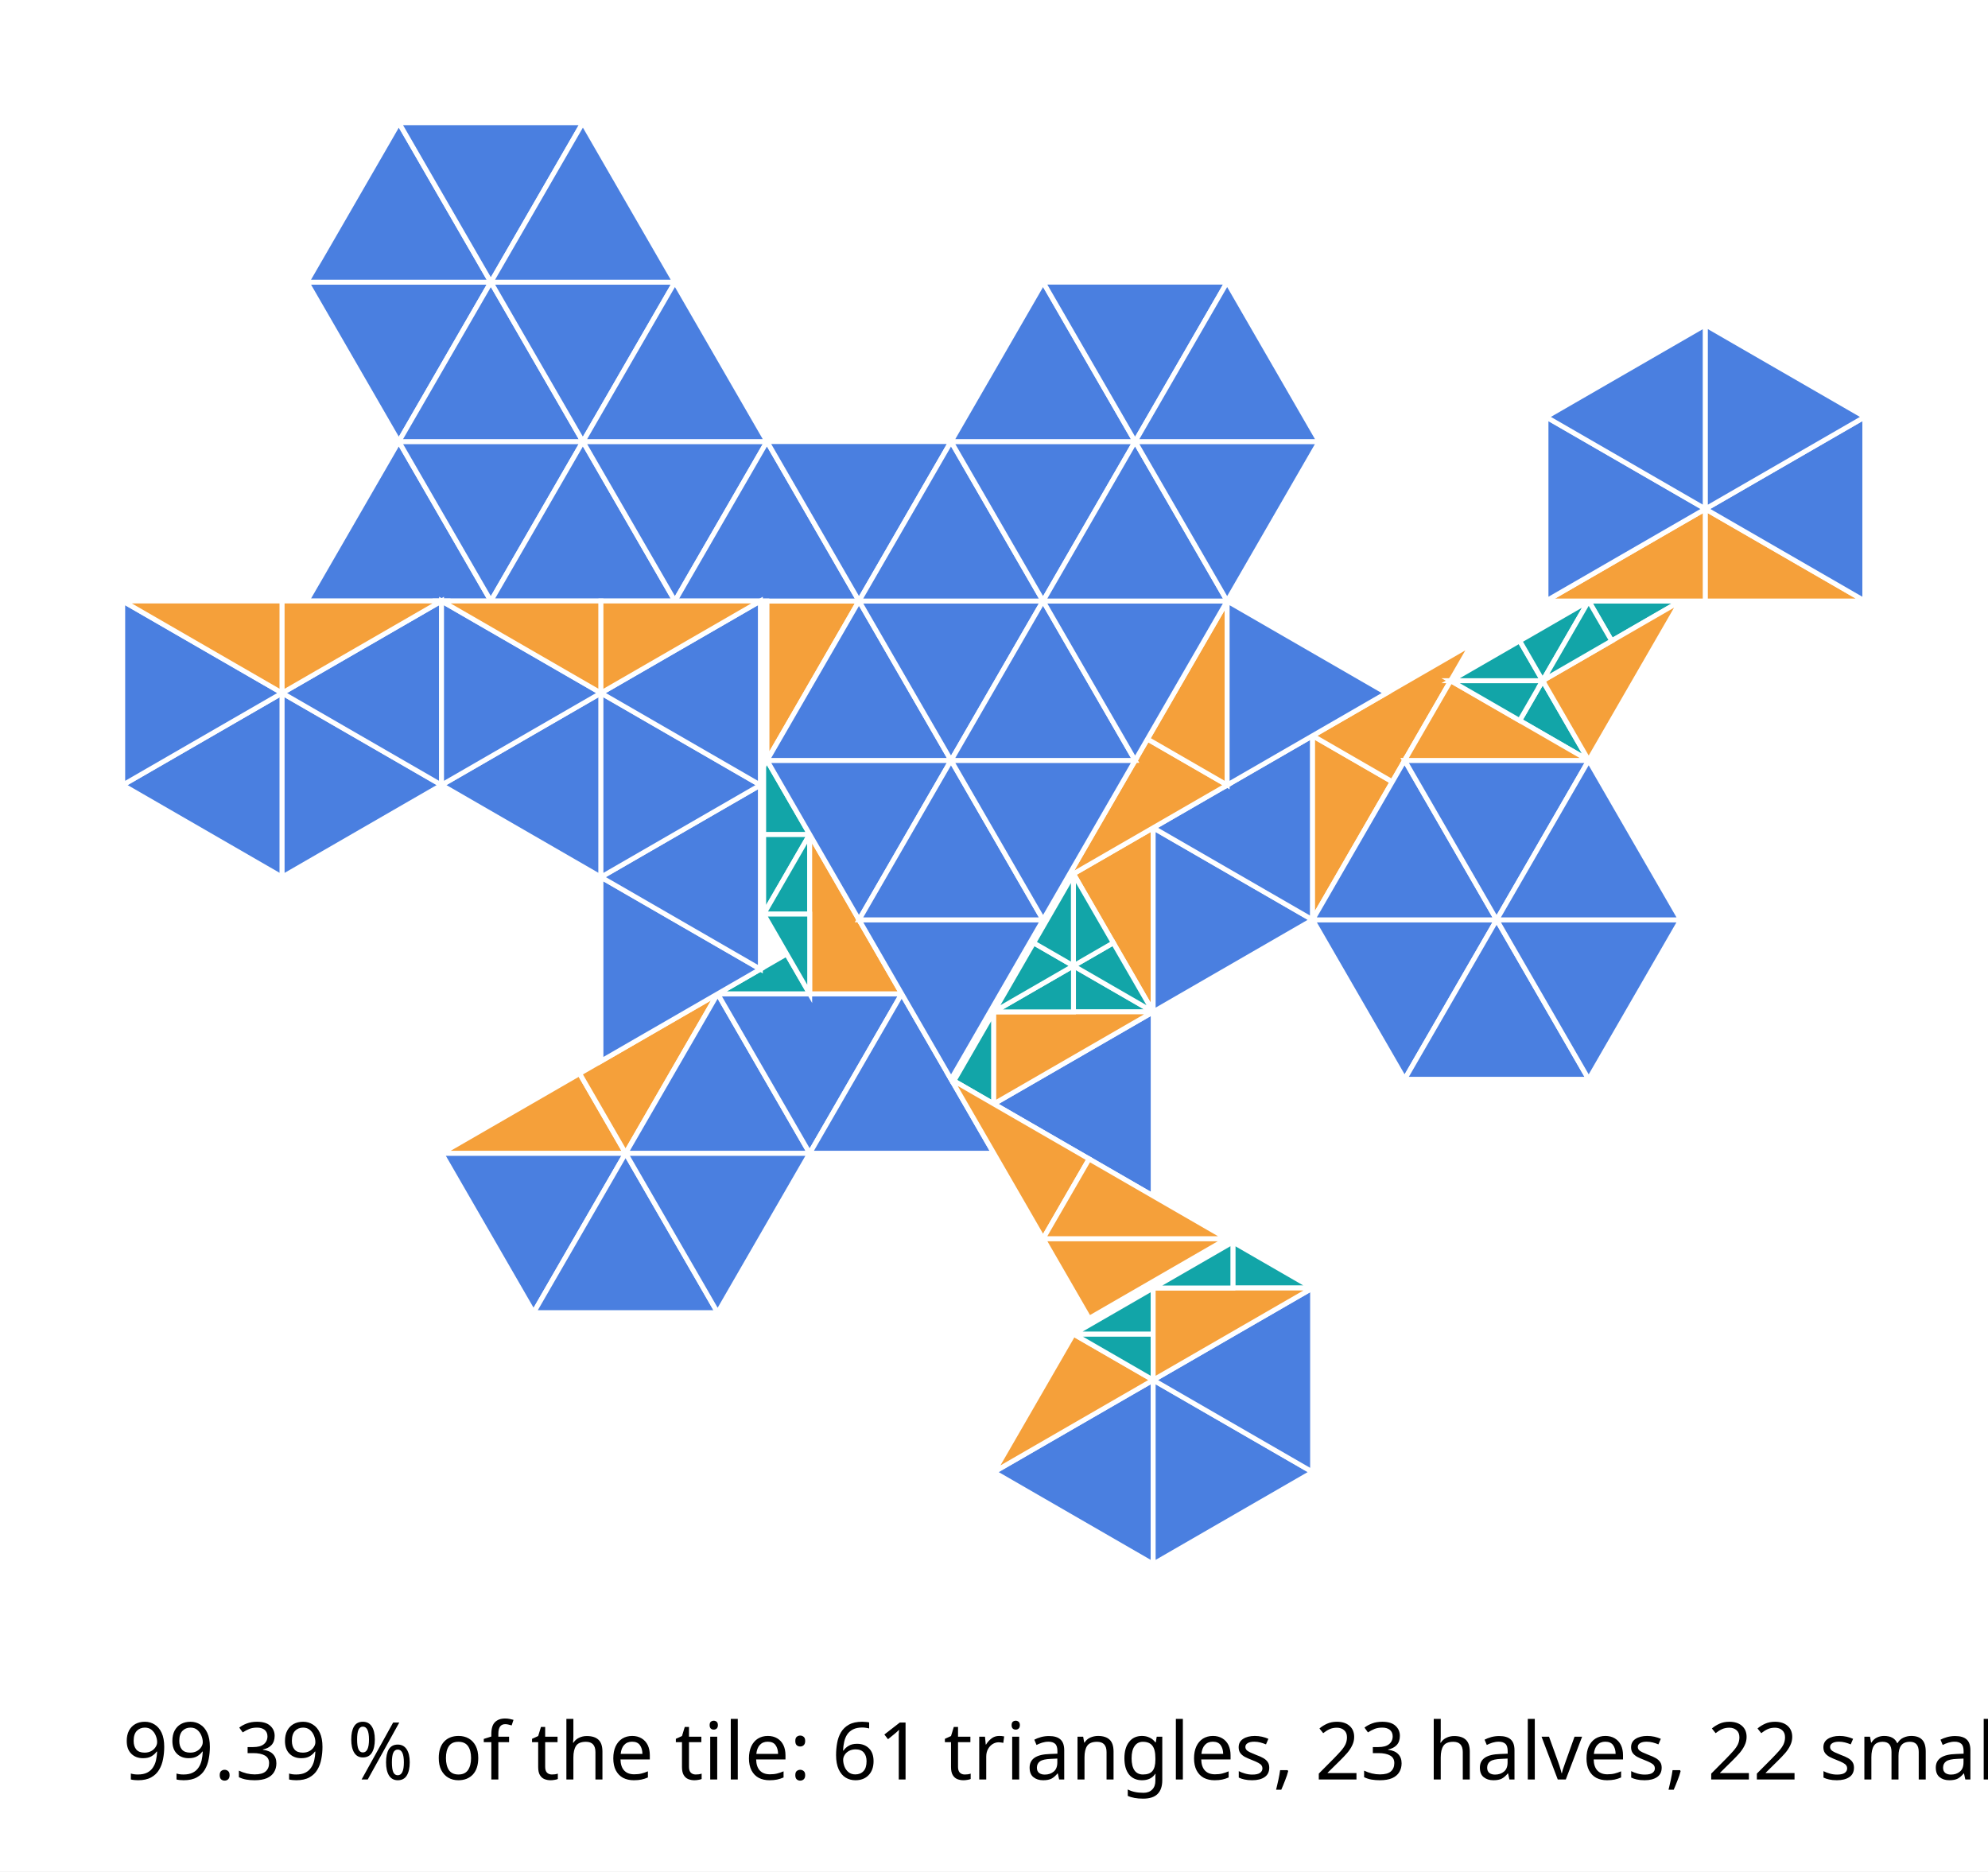
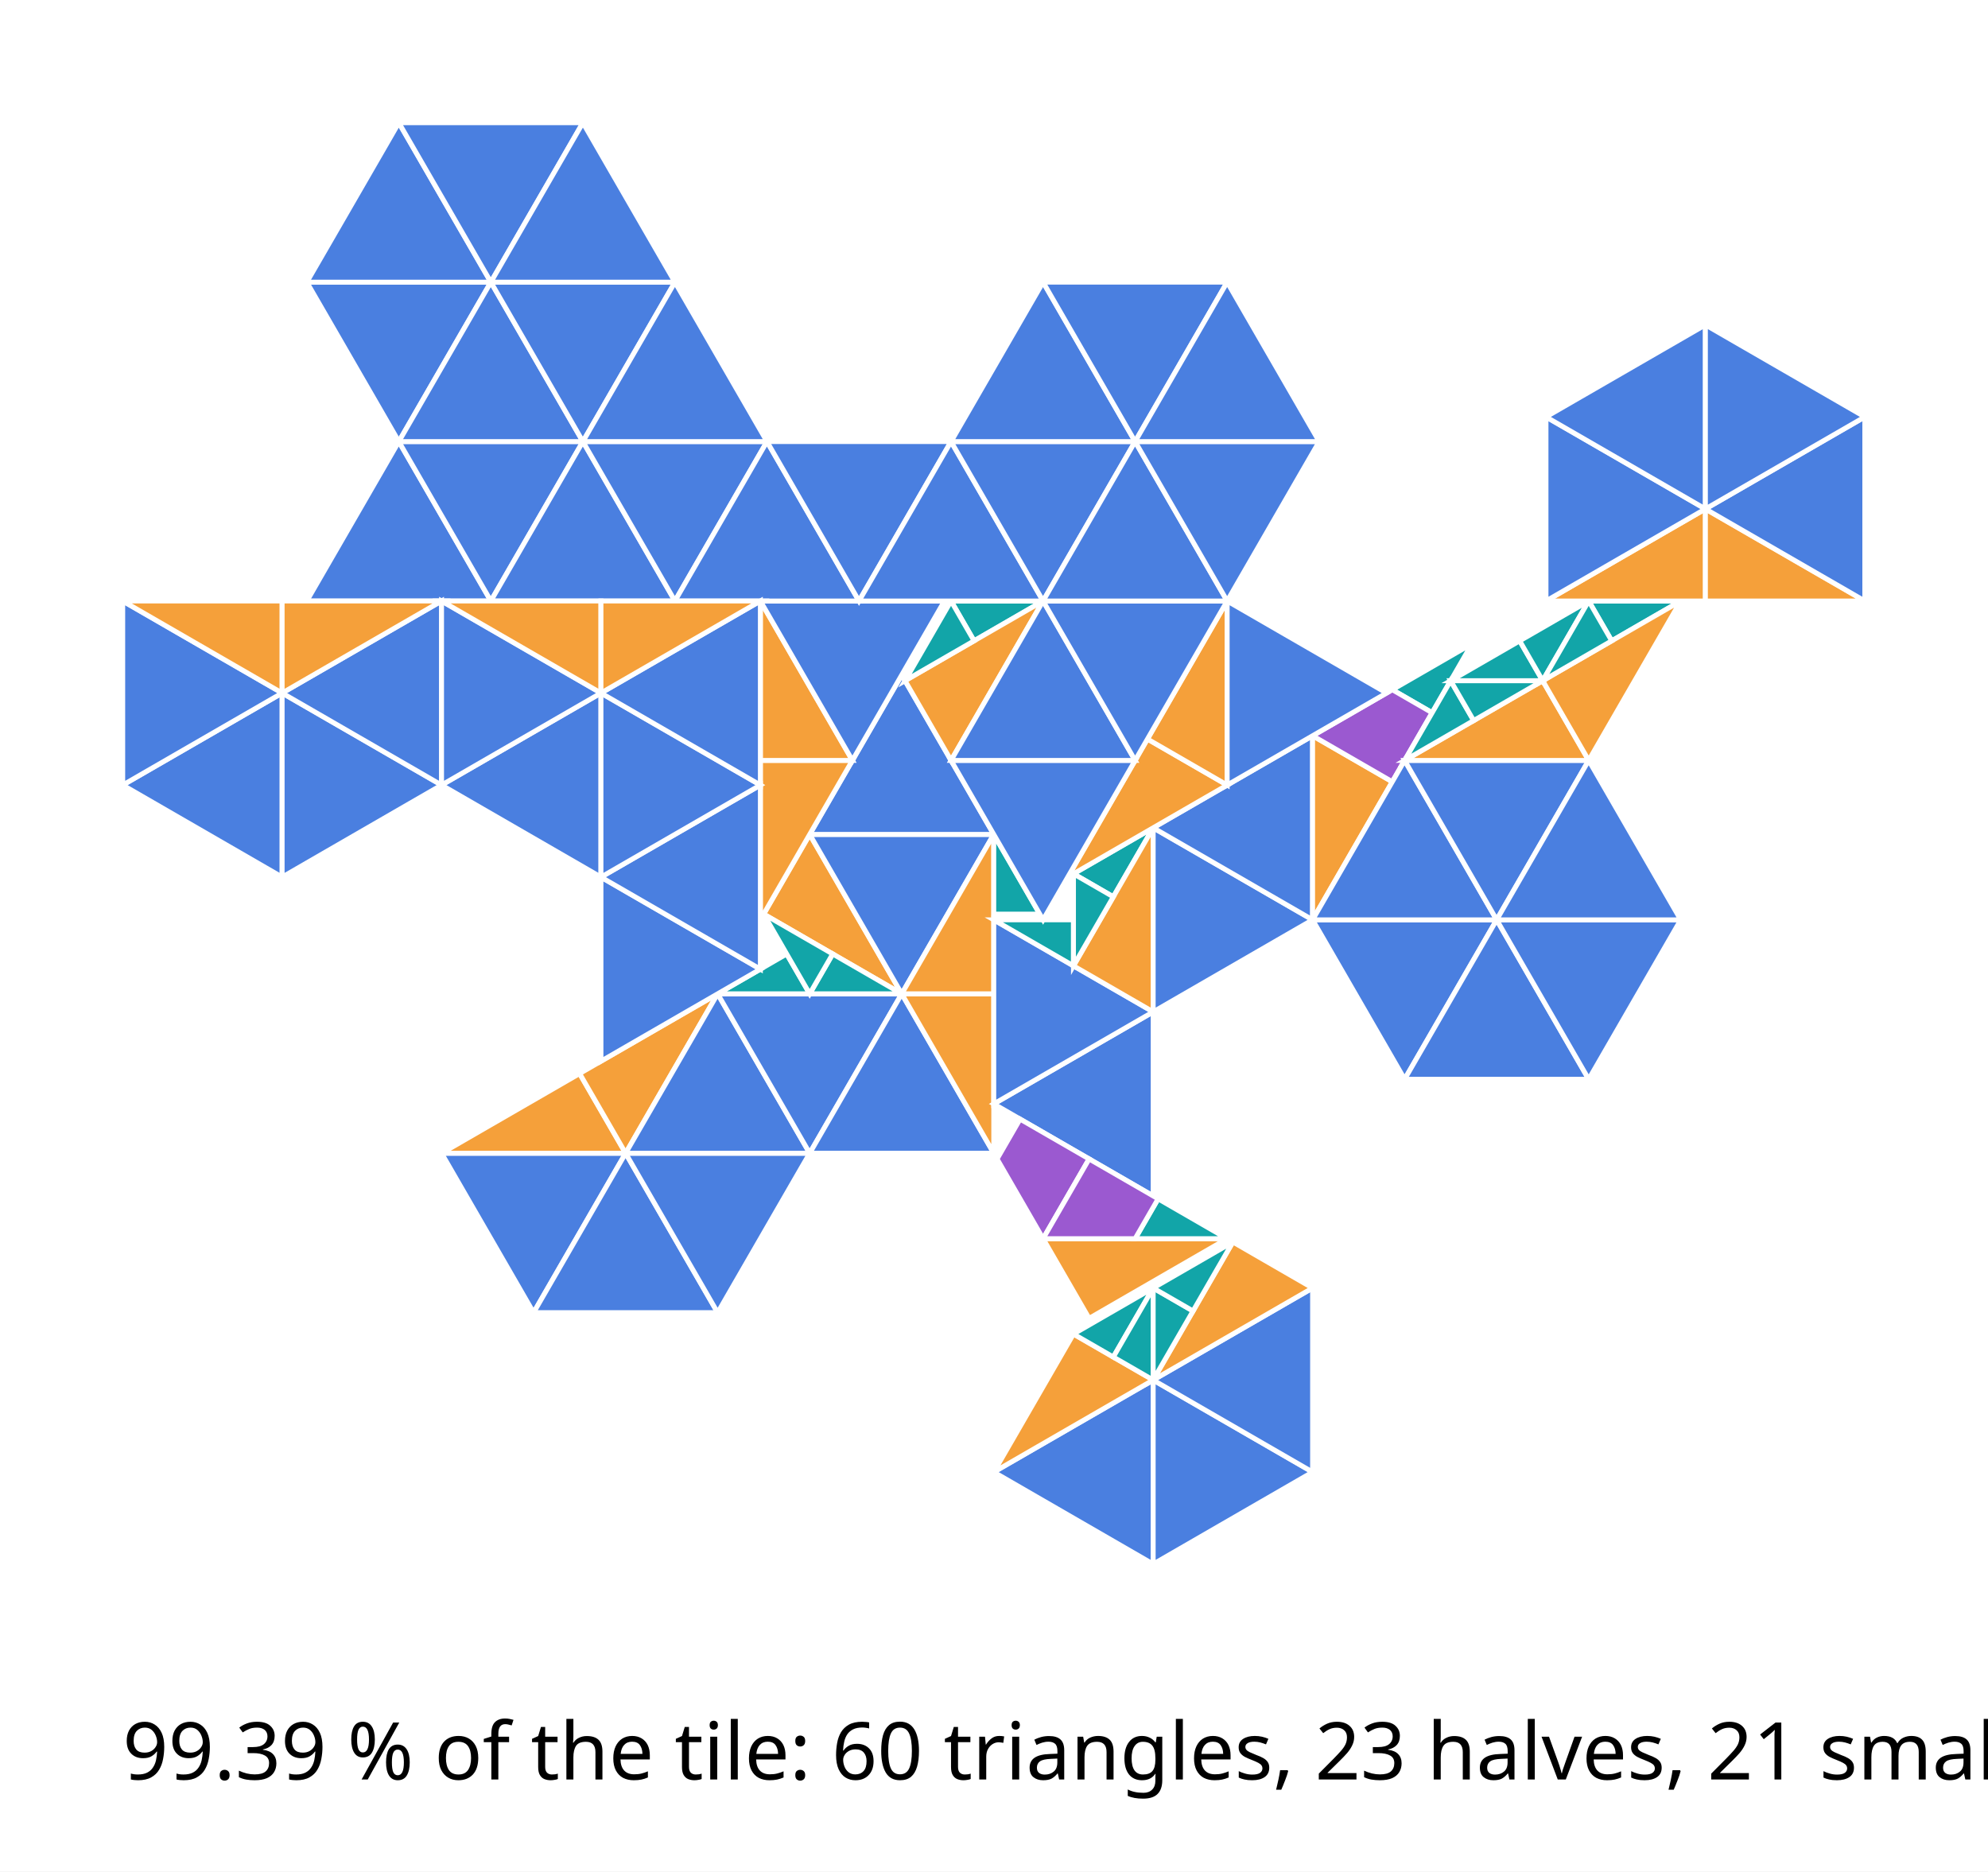
<svg xmlns="http://www.w3.org/2000/svg" width="324" height="305">
  <rect width="100%" height="100%" fill="#fff" />
  <path d="M 86.962 213.923 L 101.962 187.942 L 71.962 187.942 Z" fill="#4a7fe0" stroke="#fff" stroke-width="0.8" />
  <path d="M 71.962 187.942 L 101.962 187.942 L 94.462 174.952 Z" fill="#f5a03a" stroke="#fff" stroke-width="0.8" />
  <path d="M 116.962 161.962 L 94.462 174.952 L 101.962 187.942 Z" fill="#f5a03a" stroke="#fff" stroke-width="0.8" />
-   <path d="M 124.462 148.971 L 131.962 135.981 L 124.462 135.981 Z" fill="#12a5a8" stroke="#fff" stroke-width="0.8" />
-   <path d="M 124.462 122.990 L 124.462 135.981 L 131.962 135.981 Z" fill="#12a5a8" stroke="#fff" stroke-width="0.8" />
  <path d="M 86.962 213.923 L 116.962 213.923 L 101.962 187.942 Z" fill="#4a7fe0" stroke="#fff" stroke-width="0.8" />
  <path d="M 116.962 213.923 L 131.962 187.942 L 101.962 187.942 Z" fill="#4a7fe0" stroke="#fff" stroke-width="0.8" />
  <path d="M 101.962 187.942 L 131.962 187.942 L 116.962 161.962 Z" fill="#4a7fe0" stroke="#fff" stroke-width="0.8" />
  <path d="M 131.962 187.942 L 146.962 161.962 L 116.962 161.962 Z" fill="#4a7fe0" stroke="#fff" stroke-width="0.8" />
  <path d="M 116.962 161.962 L 131.962 161.962 L 128.212 155.466 Z" fill="#12a5a8" stroke="#fff" stroke-width="0.8" />
-   <path d="M 131.962 135.981 L 124.462 148.971 L 131.962 148.971 Z" fill="#12a5a8" stroke="#fff" stroke-width="0.8" />
-   <path d="M 131.962 135.981 L 131.962 161.962 L 146.962 161.962 Z" fill="#f5a03a" stroke="#fff" stroke-width="0.8" />
-   <path d="M 131.962 161.962 L 131.962 148.971 L 124.462 148.971 Z" fill="#12a5a8" stroke="#fff" stroke-width="0.8" />
+   <path d="M 146.962 161.962 L 131.962 135.981 L 124.462 148.971 Z" fill="#f5a03a" stroke="#fff" stroke-width="0.8" />
+   <path d="M 146.962 161.962 L 135.712 155.466 L 131.962 161.962 Z" fill="#12a5a8" stroke="#fff" stroke-width="0.8" />
+   <path d="M 146.962 161.962 L 161.962 135.981 L 131.962 135.981 Z" fill="#4a7fe0" stroke="#fff" stroke-width="0.8" />
+   <path d="M 124.462 148.971 L 131.962 161.962 L 135.712 155.466 Z" fill="#12a5a8" stroke="#fff" stroke-width="0.8" />
+   <path d="M 131.962 135.981 L 161.962 135.981 L 146.962 110.000 Z" fill="#4a7fe0" stroke="#fff" stroke-width="0.8" />
  <path d="M 131.962 187.942 L 161.962 187.942 L 146.962 161.962 Z" fill="#4a7fe0" stroke="#fff" stroke-width="0.8" />
-   <path d="M 161.962 164.904 L 155.466 176.154 L 161.962 179.904 Z" fill="#12a5a8" stroke="#fff" stroke-width="0.8" />
+   <path d="M 161.962 187.942 L 161.962 161.962 L 146.962 161.962 Z" fill="#f5a03a" stroke="#fff" stroke-width="0.8" />
+   <path d="M 161.962 135.981 L 146.962 161.962 L 161.962 161.962 Z" fill="#f5a03a" stroke="#fff" stroke-width="0.8" />
+   <path d="M 161.962 135.981 L 161.962 148.971 L 169.462 148.971 Z" fill="#12a5a8" stroke="#fff" stroke-width="0.8" />
  <path d="M 187.942 254.904 L 187.942 224.904 L 161.962 239.904 Z" fill="#4a7fe0" stroke="#fff" stroke-width="0.8" />
  <path d="M 161.962 239.904 L 187.942 224.904 L 174.952 217.404 Z" fill="#f5a03a" stroke="#fff" stroke-width="0.8" />
-   <path d="M 174.952 217.404 L 187.942 224.904 L 187.942 217.404 Z" fill="#12a5a8" stroke="#fff" stroke-width="0.8" />
-   <path d="M 174.952 217.404 L 187.942 217.404 L 187.942 209.904 Z" fill="#12a5a8" stroke="#fff" stroke-width="0.8" />
+   <path d="M 187.942 209.904 L 174.952 217.404 L 181.447 221.154 Z" fill="#12a5a8" stroke="#fff" stroke-width="0.8" />
+   <path d="M 187.942 209.904 L 181.447 221.154 L 187.942 224.904 Z" fill="#12a5a8" stroke="#fff" stroke-width="0.8" />
  <path d="M 187.942 194.904 L 187.942 164.904 L 161.962 179.904 Z" fill="#4a7fe0" stroke="#fff" stroke-width="0.8" />
-   <path d="M 187.942 164.904 L 174.952 157.404 L 174.952 164.904 Z" fill="#12a5a8" stroke="#fff" stroke-width="0.8" />
-   <path d="M 187.942 164.904 L 161.962 164.904 L 161.962 179.904 Z" fill="#f5a03a" stroke="#fff" stroke-width="0.8" />
-   <path d="M 187.942 164.904 L 187.942 134.904 L 174.952 142.404 Z" fill="#f5a03a" stroke="#fff" stroke-width="0.8" />
-   <path d="M 187.942 164.904 L 181.447 153.654 L 174.952 157.404 Z" fill="#12a5a8" stroke="#fff" stroke-width="0.8" />
-   <path d="M 161.962 164.904 L 174.952 164.904 L 174.952 157.404 Z" fill="#12a5a8" stroke="#fff" stroke-width="0.8" />
-   <path d="M 161.962 164.904 L 174.952 157.404 L 168.457 153.654 Z" fill="#12a5a8" stroke="#fff" stroke-width="0.8" />
-   <path d="M 174.952 142.404 L 168.457 153.654 L 174.952 157.404 Z" fill="#12a5a8" stroke="#fff" stroke-width="0.8" />
-   <path d="M 174.952 142.404 L 174.952 157.404 L 181.447 153.654 Z" fill="#12a5a8" stroke="#fff" stroke-width="0.8" />
+   <path d="M 161.962 179.904 L 187.942 164.904 L 161.962 149.904 Z" fill="#4a7fe0" stroke="#fff" stroke-width="0.8" />
+   <path d="M 187.942 134.904 L 174.952 142.404 L 181.447 146.154 Z" fill="#12a5a8" stroke="#fff" stroke-width="0.8" />
+   <path d="M 187.942 134.904 L 174.952 157.404 L 187.942 164.904 Z" fill="#f5a03a" stroke="#fff" stroke-width="0.8" />
+   <path d="M 161.962 149.904 L 174.952 157.404 L 174.952 149.904 Z" fill="#12a5a8" stroke="#fff" stroke-width="0.8" />
+   <path d="M 174.952 157.404 L 181.447 146.154 L 174.952 142.404 Z" fill="#12a5a8" stroke="#fff" stroke-width="0.8" />
  <path d="M 187.942 254.904 L 213.923 239.904 L 187.942 224.904 Z" fill="#4a7fe0" stroke="#fff" stroke-width="0.8" />
  <path d="M 213.923 239.904 L 213.923 209.904 L 187.942 224.904 Z" fill="#4a7fe0" stroke="#fff" stroke-width="0.8" />
-   <path d="M 213.923 209.904 L 200.933 202.404 L 200.933 209.904 Z" fill="#12a5a8" stroke="#fff" stroke-width="0.8" />
-   <path d="M 213.923 209.904 L 187.942 209.904 L 187.942 224.904 Z" fill="#f5a03a" stroke="#fff" stroke-width="0.8" />
-   <path d="M 187.942 209.904 L 200.933 209.904 L 200.933 202.404 Z" fill="#12a5a8" stroke="#fff" stroke-width="0.8" />
+   <path d="M 187.942 224.904 L 213.923 209.904 L 200.933 202.404 Z" fill="#f5a03a" stroke="#fff" stroke-width="0.8" />
+   <path d="M 187.942 224.904 L 194.437 213.654 L 187.942 209.904 Z" fill="#12a5a8" stroke="#fff" stroke-width="0.8" />
+   <path d="M 200.933 202.404 L 187.942 209.904 L 194.437 213.654 Z" fill="#12a5a8" stroke="#fff" stroke-width="0.8" />
  <path d="M 187.942 164.904 L 213.923 149.904 L 187.942 134.904 Z" fill="#4a7fe0" stroke="#fff" stroke-width="0.8" />
  <path d="M 213.923 149.904 L 213.923 119.904 L 187.942 134.904 Z" fill="#4a7fe0" stroke="#fff" stroke-width="0.8" />
  <path d="M 213.923 149.904 L 226.913 127.404 L 213.923 119.904 Z" fill="#f5a03a" stroke="#fff" stroke-width="0.8" />
-   <path d="M 239.904 104.904 L 213.923 119.904 L 226.913 127.404 Z" fill="#f5a03a" stroke="#fff" stroke-width="0.8" />
+   <path d="M 239.904 104.904 L 226.913 112.404 L 233.409 116.154 Z" fill="#12a5a8" stroke="#fff" stroke-width="0.8" />
+   <path d="M 226.913 112.404 L 213.923 119.904 L 226.913 127.404 L 233.409 116.154 Z" fill="#9b59d0" stroke="#fff" stroke-width="0.8" />
+   <path d="M 123.923 149.904 L 138.923 123.923 L 123.923 123.923 Z" fill="#f5a03a" stroke="#fff" stroke-width="0.8" />
+   <path d="M 123.923 97.942 L 123.923 123.923 L 138.923 123.923 Z" fill="#f5a03a" stroke="#fff" stroke-width="0.8" />
+   <path d="M 138.923 123.923 L 153.923 97.942 L 123.923 97.942 Z" fill="#4a7fe0" stroke="#fff" stroke-width="0.8" />
  <path d="M 228.923 175.885 L 243.923 149.904 L 213.923 149.904 Z" fill="#4a7fe0" stroke="#fff" stroke-width="0.8" />
  <path d="M 213.923 149.904 L 243.923 149.904 L 228.923 123.923 Z" fill="#4a7fe0" stroke="#fff" stroke-width="0.8" />
  <path d="M 243.923 149.904 L 258.923 123.923 L 228.923 123.923 Z" fill="#4a7fe0" stroke="#fff" stroke-width="0.8" />
-   <path d="M 258.923 123.923 L 251.423 110.933 L 247.673 117.428 Z" fill="#12a5a8" stroke="#fff" stroke-width="0.8" />
-   <path d="M 258.923 123.923 L 236.423 110.933 L 228.923 123.923 Z" fill="#f5a03a" stroke="#fff" stroke-width="0.8" />
+   <path d="M 228.923 123.923 L 258.923 123.923 L 251.423 110.933 Z" fill="#f5a03a" stroke="#fff" stroke-width="0.8" />
+   <path d="M 228.923 123.923 L 240.173 117.428 L 236.423 110.933 Z" fill="#12a5a8" stroke="#fff" stroke-width="0.8" />
  <path d="M 273.923 97.942 L 258.923 97.942 L 262.673 104.437 Z" fill="#12a5a8" stroke="#fff" stroke-width="0.8" />
  <path d="M 273.923 97.942 L 251.423 110.933 L 258.923 123.923 Z" fill="#f5a03a" stroke="#fff" stroke-width="0.8" />
-   <path d="M 236.423 110.933 L 247.673 117.428 L 251.423 110.933 Z" fill="#12a5a8" stroke="#fff" stroke-width="0.8" />
+   <path d="M 251.423 110.933 L 236.423 110.933 L 240.173 117.428 Z" fill="#12a5a8" stroke="#fff" stroke-width="0.8" />
  <path d="M 236.423 110.933 L 251.423 110.933 L 247.673 104.437 Z" fill="#12a5a8" stroke="#fff" stroke-width="0.8" />
  <path d="M 258.923 97.942 L 247.673 104.437 L 251.423 110.933 Z" fill="#12a5a8" stroke="#fff" stroke-width="0.8" />
  <path d="M 251.423 110.933 L 262.673 104.437 L 258.923 97.942 Z" fill="#12a5a8" stroke="#fff" stroke-width="0.8" />
  <path d="M 228.923 175.885 L 258.923 175.885 L 243.923 149.904 Z" fill="#4a7fe0" stroke="#fff" stroke-width="0.8" />
  <path d="M 258.923 175.885 L 273.923 149.904 L 243.923 149.904 Z" fill="#4a7fe0" stroke="#fff" stroke-width="0.8" />
  <path d="M 243.923 149.904 L 273.923 149.904 L 258.923 123.923 Z" fill="#4a7fe0" stroke="#fff" stroke-width="0.8" />
  <path d="M 174.019 142.942 L 200.000 127.942 L 187.010 120.442 Z" fill="#f5a03a" stroke="#fff" stroke-width="0.8" />
  <path d="M 200.000 97.942 L 187.010 120.442 L 200.000 127.942 Z" fill="#f5a03a" stroke="#fff" stroke-width="0.8" />
  <path d="M 200.000 127.942 L 225.981 112.942 L 200.000 97.942 Z" fill="#4a7fe0" stroke="#fff" stroke-width="0.8" />
  <path d="M 251.962 97.942 L 277.942 97.942 L 277.942 82.942 Z" fill="#f5a03a" stroke="#fff" stroke-width="0.8" />
  <path d="M 251.962 97.942 L 277.942 82.942 L 251.962 67.942 Z" fill="#4a7fe0" stroke="#fff" stroke-width="0.8" />
  <path d="M 277.942 82.942 L 277.942 52.942 L 251.962 67.942 Z" fill="#4a7fe0" stroke="#fff" stroke-width="0.8" />
  <path d="M 303.923 97.942 L 277.942 82.942 L 277.942 97.942 Z" fill="#f5a03a" stroke="#fff" stroke-width="0.8" />
  <path d="M 303.923 97.942 L 303.923 67.942 L 277.942 82.942 Z" fill="#4a7fe0" stroke="#fff" stroke-width="0.8" />
  <path d="M 277.942 82.942 L 303.923 67.942 L 277.942 52.942 Z" fill="#4a7fe0" stroke="#fff" stroke-width="0.8" />
  <path d="M 65.000 71.962 L 80.000 45.981 L 50.000 45.981 Z" fill="#4a7fe0" stroke="#fff" stroke-width="0.8" />
  <path d="M 50.000 45.981 L 80.000 45.981 L 65.000 20.000 Z" fill="#4a7fe0" stroke="#fff" stroke-width="0.8" />
  <path d="M 80.000 45.981 L 95.000 20.000 L 65.000 20.000 Z" fill="#4a7fe0" stroke="#fff" stroke-width="0.8" />
  <path d="M 50.000 97.942 L 80.000 97.942 L 65.000 71.962 Z" fill="#4a7fe0" stroke="#fff" stroke-width="0.8" />
  <path d="M 80.000 97.942 L 95.000 71.962 L 65.000 71.962 Z" fill="#4a7fe0" stroke="#fff" stroke-width="0.8" />
  <path d="M 65.000 71.962 L 95.000 71.962 L 80.000 45.981 Z" fill="#4a7fe0" stroke="#fff" stroke-width="0.8" />
  <path d="M 95.000 71.962 L 110.000 45.981 L 80.000 45.981 Z" fill="#4a7fe0" stroke="#fff" stroke-width="0.8" />
  <path d="M 80.000 45.981 L 110.000 45.981 L 95.000 20.000 Z" fill="#4a7fe0" stroke="#fff" stroke-width="0.8" />
  <path d="M 80.000 97.942 L 110.000 97.942 L 95.000 71.962 Z" fill="#4a7fe0" stroke="#fff" stroke-width="0.8" />
  <path d="M 110.000 97.942 L 125.000 71.962 L 95.000 71.962 Z" fill="#4a7fe0" stroke="#fff" stroke-width="0.8" />
  <path d="M 95.000 71.962 L 125.000 71.962 L 110.000 45.981 Z" fill="#4a7fe0" stroke="#fff" stroke-width="0.8" />
-   <path d="M 125.000 123.923 L 140.000 97.942 L 125.000 97.942 Z" fill="#f5a03a" stroke="#fff" stroke-width="0.8" />
  <path d="M 110.000 97.942 L 140.000 97.942 L 125.000 71.962 Z" fill="#4a7fe0" stroke="#fff" stroke-width="0.8" />
  <path d="M 140.000 97.942 L 155.000 71.962 L 125.000 71.962 Z" fill="#4a7fe0" stroke="#fff" stroke-width="0.8" />
-   <path d="M 140.000 149.904 L 155.000 123.923 L 125.000 123.923 Z" fill="#4a7fe0" stroke="#fff" stroke-width="0.8" />
-   <path d="M 125.000 123.923 L 155.000 123.923 L 140.000 97.942 Z" fill="#4a7fe0" stroke="#fff" stroke-width="0.8" />
-   <path d="M 155.000 123.923 L 170.000 97.942 L 140.000 97.942 Z" fill="#4a7fe0" stroke="#fff" stroke-width="0.8" />
+   <path d="M 170.000 97.942 L 155.000 97.942 L 158.750 104.437 Z" fill="#12a5a8" stroke="#fff" stroke-width="0.8" />
+   <path d="M 170.000 97.942 L 147.500 110.933 L 155.000 123.923 Z" fill="#f5a03a" stroke="#fff" stroke-width="0.8" />
+   <path d="M 147.500 110.933 L 158.750 104.437 L 155.000 97.942 Z" fill="#12a5a8" stroke="#fff" stroke-width="0.8" />
  <path d="M 140.000 97.942 L 170.000 97.942 L 155.000 71.962 Z" fill="#4a7fe0" stroke="#fff" stroke-width="0.8" />
  <path d="M 170.000 97.942 L 185.000 71.962 L 155.000 71.962 Z" fill="#4a7fe0" stroke="#fff" stroke-width="0.8" />
  <path d="M 155.000 71.962 L 185.000 71.962 L 170.000 45.981 Z" fill="#4a7fe0" stroke="#fff" stroke-width="0.8" />
  <path d="M 185.000 71.962 L 200.000 45.981 L 170.000 45.981 Z" fill="#4a7fe0" stroke="#fff" stroke-width="0.8" />
-   <path d="M 155.000 175.885 L 170.000 149.904 L 140.000 149.904 Z" fill="#4a7fe0" stroke="#fff" stroke-width="0.8" />
-   <path d="M 140.000 149.904 L 170.000 149.904 L 155.000 123.923 Z" fill="#4a7fe0" stroke="#fff" stroke-width="0.8" />
  <path d="M 170.000 149.904 L 185.000 123.923 L 155.000 123.923 Z" fill="#4a7fe0" stroke="#fff" stroke-width="0.8" />
  <path d="M 155.000 123.923 L 185.000 123.923 L 170.000 97.942 Z" fill="#4a7fe0" stroke="#fff" stroke-width="0.8" />
  <path d="M 185.000 123.923 L 200.000 97.942 L 170.000 97.942 Z" fill="#4a7fe0" stroke="#fff" stroke-width="0.8" />
  <path d="M 170.000 97.942 L 200.000 97.942 L 185.000 71.962 Z" fill="#4a7fe0" stroke="#fff" stroke-width="0.8" />
  <path d="M 200.000 97.942 L 215.000 71.962 L 185.000 71.962 Z" fill="#4a7fe0" stroke="#fff" stroke-width="0.8" />
  <path d="M 185.000 71.962 L 215.000 71.962 L 200.000 45.981 Z" fill="#4a7fe0" stroke="#fff" stroke-width="0.8" />
-   <path d="M 155.000 175.885 L 170.000 201.865 L 177.500 188.875 Z" fill="#f5a03a" stroke="#fff" stroke-width="0.8" />
+   <path d="M 162.500 188.875 L 170.000 201.865 L 177.500 188.875 L 166.250 182.380 Z" fill="#9b59d0" stroke="#fff" stroke-width="0.8" />
  <path d="M 200.000 201.865 L 170.000 201.865 L 177.500 214.856 Z" fill="#f5a03a" stroke="#fff" stroke-width="0.8" />
-   <path d="M 200.000 201.865 L 177.500 188.875 L 170.000 201.865 Z" fill="#f5a03a" stroke="#fff" stroke-width="0.8" />
+   <path d="M 200.000 201.865 L 188.750 195.370 L 185.000 201.865 Z" fill="#12a5a8" stroke="#fff" stroke-width="0.8" />
+   <path d="M 188.750 195.370 L 177.500 188.875 L 170.000 201.865 L 185.000 201.865 Z" fill="#9b59d0" stroke="#fff" stroke-width="0.8" />
  <path d="M 45.981 142.942 L 45.981 112.942 L 20.000 127.942 Z" fill="#4a7fe0" stroke="#fff" stroke-width="0.8" />
  <path d="M 20.000 127.942 L 45.981 112.942 L 20.000 97.942 Z" fill="#4a7fe0" stroke="#fff" stroke-width="0.8" />
  <path d="M 20.000 97.942 L 45.981 112.942 L 45.981 97.942 Z" fill="#f5a03a" stroke="#fff" stroke-width="0.8" />
  <path d="M 45.981 142.942 L 71.962 127.942 L 45.981 112.942 Z" fill="#4a7fe0" stroke="#fff" stroke-width="0.8" />
  <path d="M 71.962 127.942 L 71.962 97.942 L 45.981 112.942 Z" fill="#4a7fe0" stroke="#fff" stroke-width="0.8" />
  <path d="M 71.962 97.942 L 45.981 97.942 L 45.981 112.942 Z" fill="#f5a03a" stroke="#fff" stroke-width="0.8" />
  <path d="M 97.942 142.942 L 97.942 112.942 L 71.962 127.942 Z" fill="#4a7fe0" stroke="#fff" stroke-width="0.8" />
  <path d="M 71.962 127.942 L 97.942 112.942 L 71.962 97.942 Z" fill="#4a7fe0" stroke="#fff" stroke-width="0.8" />
  <path d="M 71.962 97.942 L 97.942 112.942 L 97.942 97.942 Z" fill="#f5a03a" stroke="#fff" stroke-width="0.8" />
  <path d="M 97.942 172.942 L 123.923 157.942 L 97.942 142.942 Z" fill="#4a7fe0" stroke="#fff" stroke-width="0.8" />
  <path d="M 123.923 157.942 L 123.923 127.942 L 97.942 142.942 Z" fill="#4a7fe0" stroke="#fff" stroke-width="0.8" />
  <path d="M 97.942 142.942 L 123.923 127.942 L 97.942 112.942 Z" fill="#4a7fe0" stroke="#fff" stroke-width="0.8" />
  <path d="M 123.923 127.942 L 123.923 97.942 L 97.942 112.942 Z" fill="#4a7fe0" stroke="#fff" stroke-width="0.8" />
  <path d="M 123.923 97.942 L 97.942 97.942 L 97.942 112.942 Z" fill="#f5a03a" stroke="#fff" stroke-width="0.8" />
-   <text x="20" y="290" font-family="sans-serif" font-size="13">99.39 % of the tile: 61 triangles, 23 halves, 22 small, 0 trapezoids</text>
+   <text x="20" y="290" font-family="sans-serif" font-size="13">99.39 % of the tile: 60 triangles, 23 halves, 21 small, 3 trapezoids</text>
</svg>
